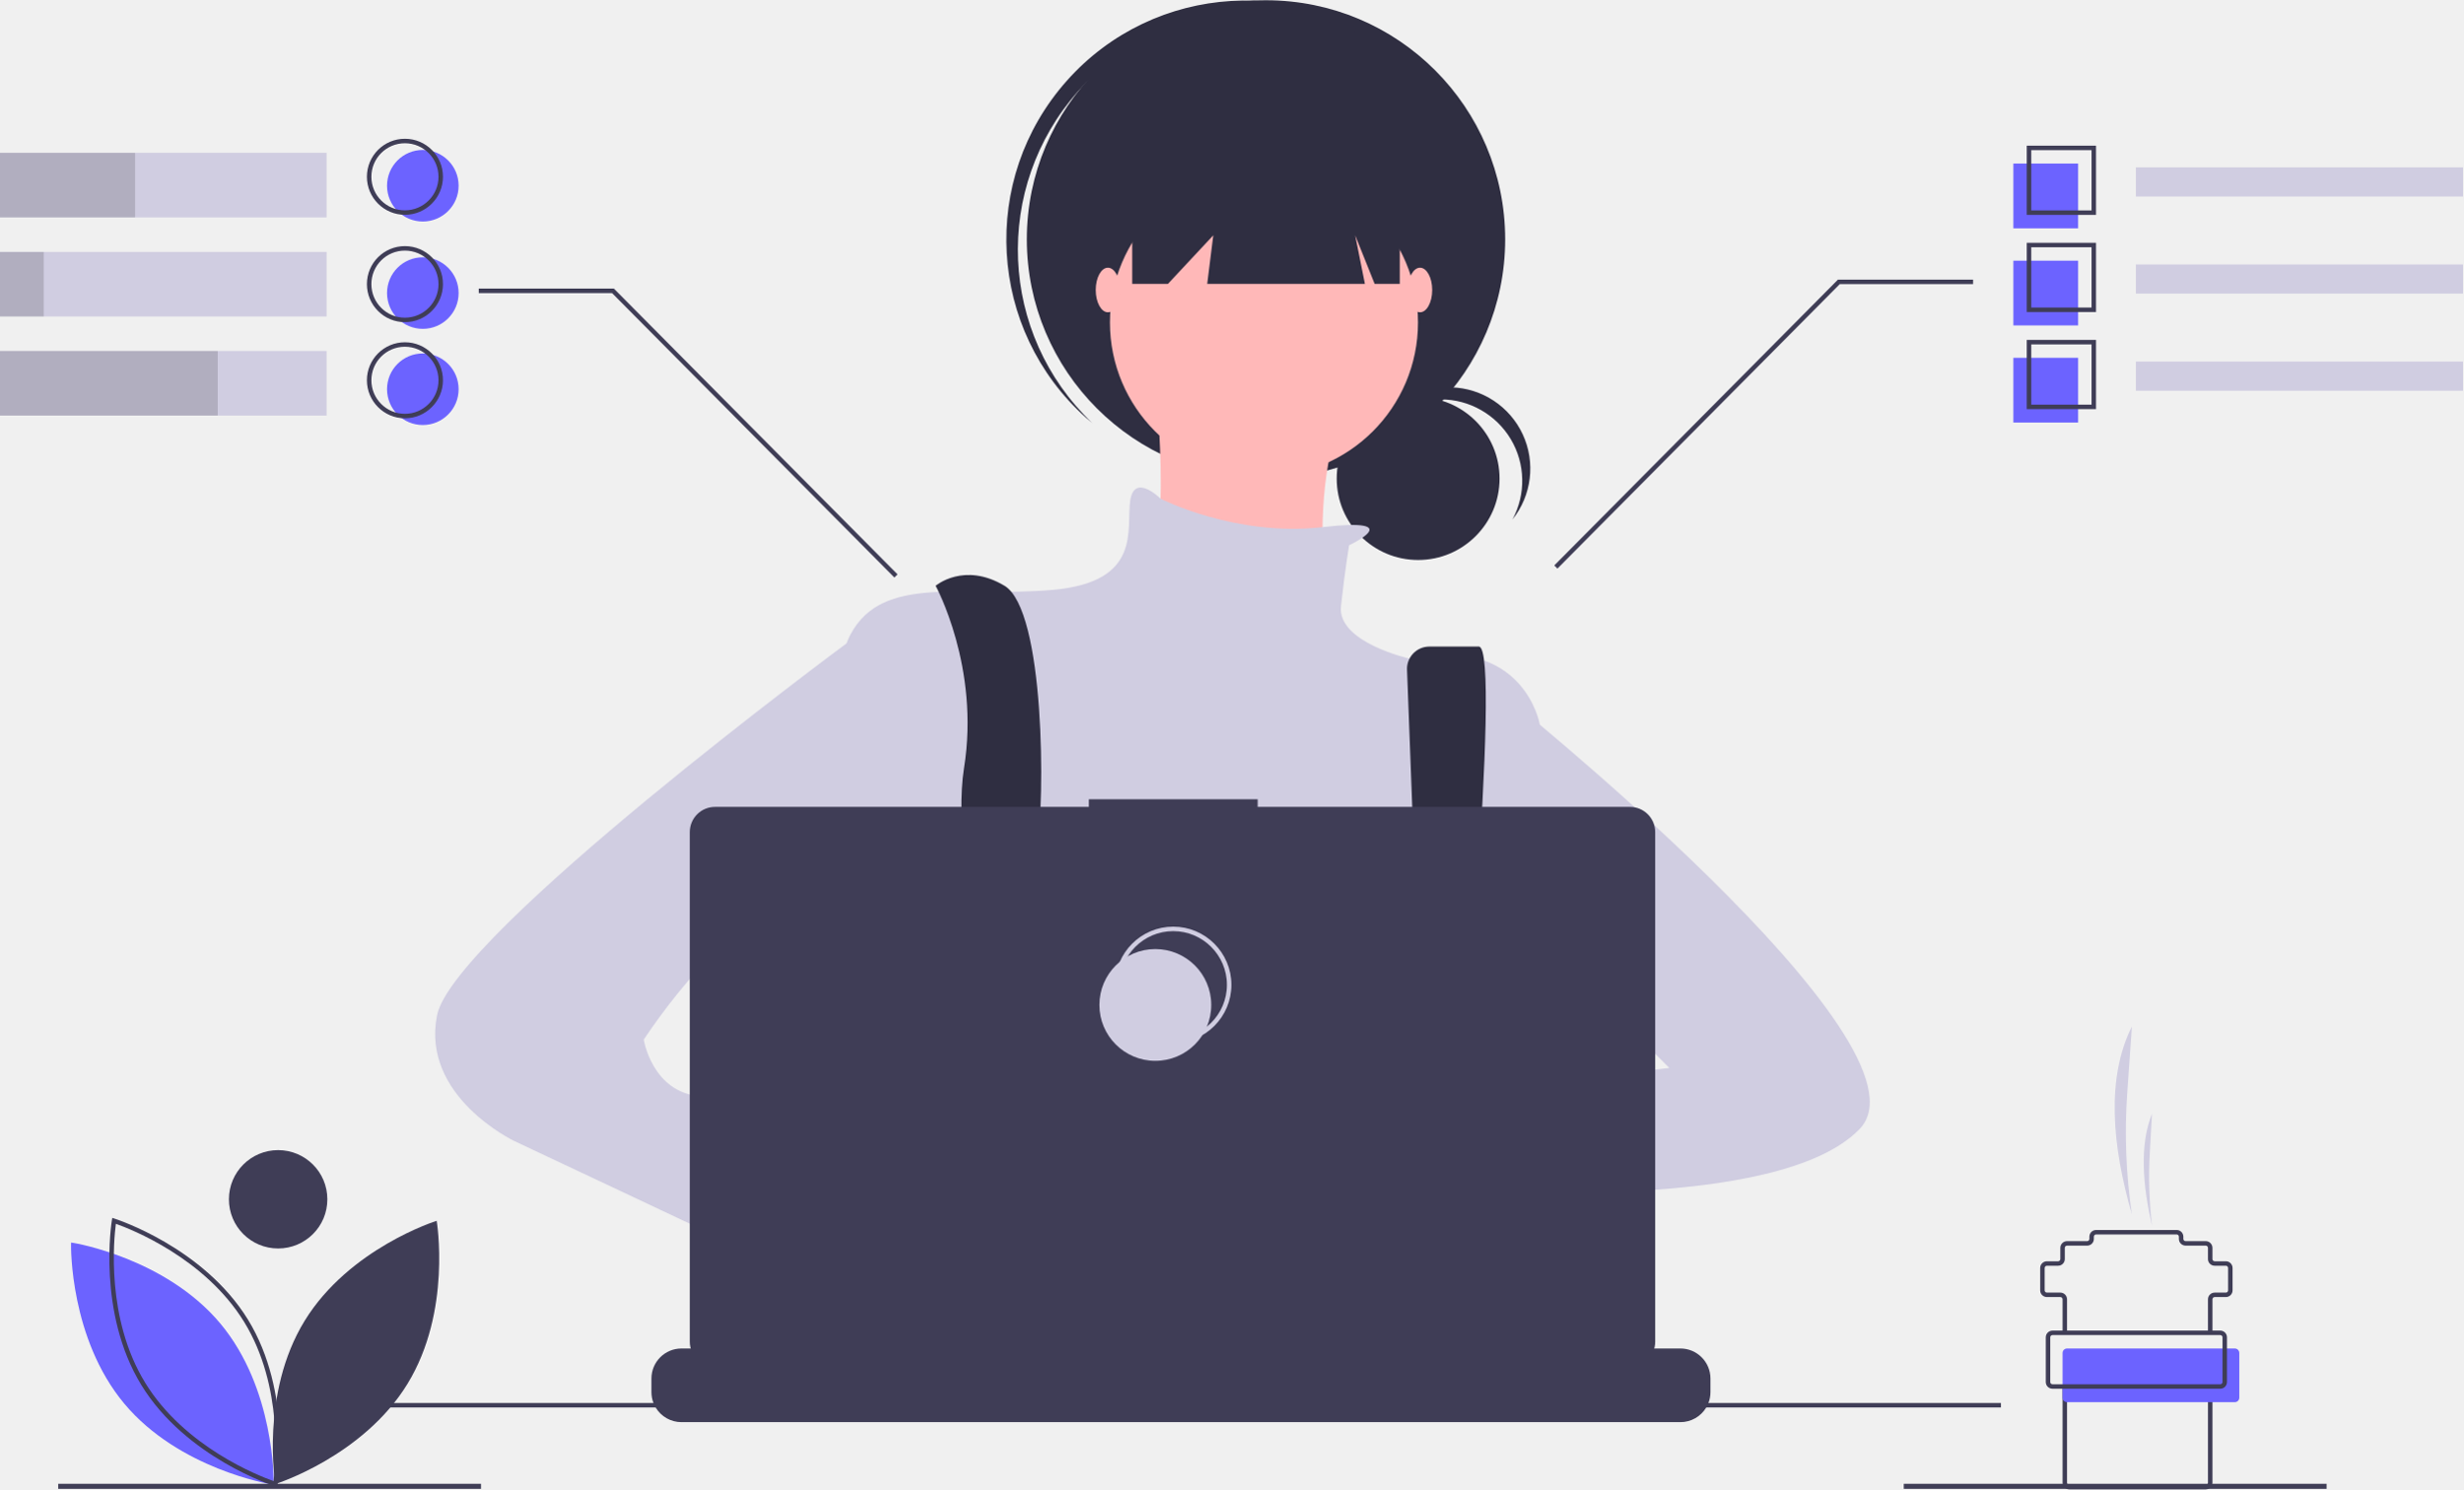
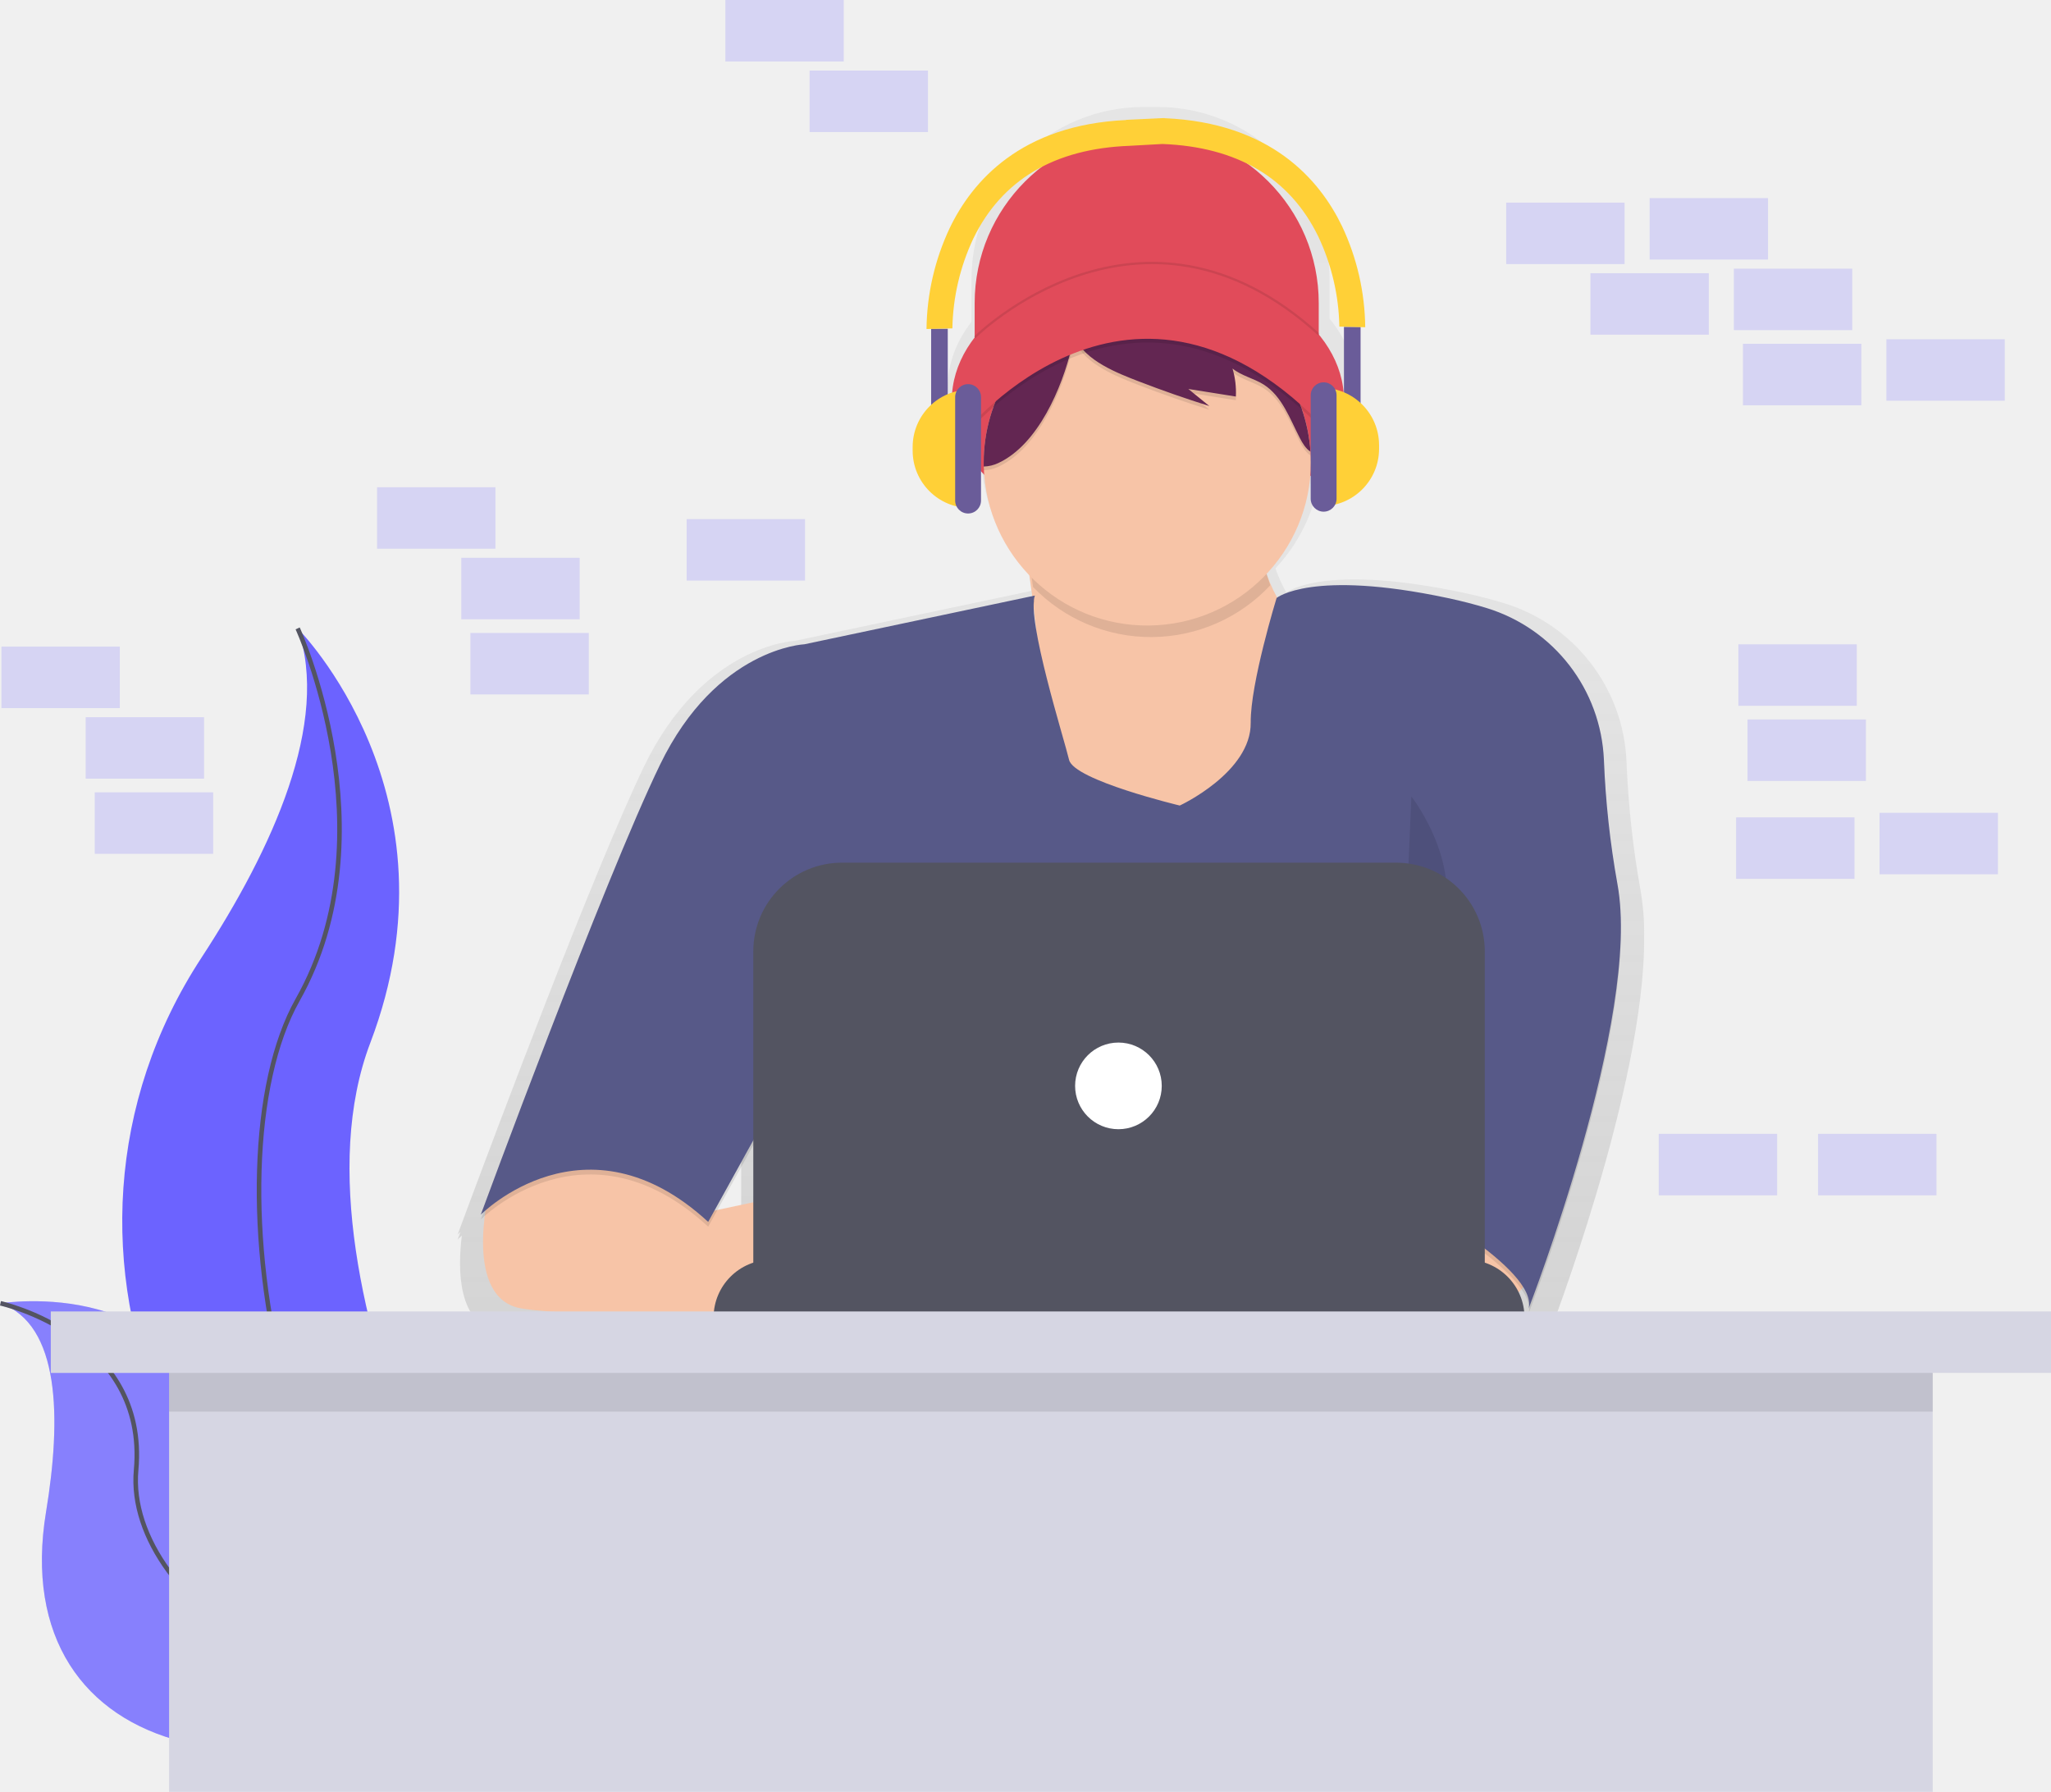
- <svg xmlns="http://www.w3.org/2000/svg" id="f61e7f2c-3df8-44b9-b514-d2b672d0e0d5" data-name="Layer 1" width="1101" height="666.051" viewBox="0 0 1101 666.051">
-   <circle cx="633.929" cy="214.02" r="36.396" fill="#2f2e41" />
-   <path d="M693.569,295.601a36.401,36.401,0,0,1,32.039,53.669,36.387,36.387,0,1,0-60.454-39.982A36.306,36.306,0,0,1,693.569,295.601Z" transform="translate(-49.50001 -116.9745)" fill="#2f2e41" />
-   <circle cx="565.919" cy="107.031" r="106.912" fill="#2f2e41" />
-   <path d="M531.51,157.671A106.893,106.893,0,0,1,679.677,146.461c-.874-.831-1.739-1.669-2.648-2.476A106.913,106.913,0,0,0,534.963,303.792c.908.808,1.842,1.568,2.77,2.339A106.893,106.893,0,0,1,531.51,157.671Z" transform="translate(-49.50001 -116.9745)" fill="#2f2e41" />
-   <circle cx="565.013" cy="144.178" r="68.859" fill="#ffb8b8" />
-   <path d="M565.587,282.898s9.06,83.356-5.436,92.416,83.356,21.745,83.356,21.745-14.497-90.604,21.745-114.161Z" transform="translate(-49.50001 -116.9745)" fill="#ffb8b8" />
-   <path d="M652.566,360.817s26.982-12.6-11.878-8.112-72.388-12.727-72.388-12.727-11.774-11.778-13.586.906,5.436,36.242-34.429,39.866-76.107-7.248-90.604,19.933-7.248,144.966-7.248,144.966,27.181,97.852,48.926,112.349,212.013-5.436,212.013-5.436L737.734,554.709V440.548s-7.248-39.866-57.986-28.993c0,0-32.617-7.248-30.805-23.557S652.566,360.817,652.566,360.817Z" transform="translate(-49.50001 -116.9745)" fill="#d0cde1" />
-   <path d="M478.55,727.245c1.12-4.88,1.87-7.64,1.87-7.64l-.58-3.97-5.97-40.54-2.51-17.1c21.74-9.06,27.18-50.74,27.18-50.74l.82-.49,3.71-2.22v-.01l13.32-7.99.27-.16,5.38,3.58,10.93,7.29c38.24,28.12,77.18,27.62,101.21,23.19,14.69-2.71,23.82-6.88,23.82-6.88l26.36-8.79.82-.27.81.12,15.46,2.34.28.05,1.28.19-3.58,24.75-5.19,35.97c13.71,7.26,25.9,20.9,36.56,37.71q3.54,5.58,6.86,11.61c2.88,5.2,5.63,10.61,8.25,16.15.32.66.63,1.33.94,2,1.01,2.17,2.01,4.36,2.98,6.56H473.75c.36-2.21.72-4.32,1.07-6.35a1.548,1.548,0,0,0,.04-.21c.13-.68.25-1.34.36-2C476.44,736.795,477.62,731.285,478.55,727.245Z" transform="translate(-49.50001 -116.9745)" fill="#2f2e41" />
-   <path d="M467.735,378.938s19.933,36.242,12.685,81.543S502.164,618.132,502.164,618.132l21.745-5.436s-14.497-94.228-10.872-115.973,3.624-106.912-14.497-117.785S467.735,378.938,467.735,378.938Z" transform="translate(-49.50001 -116.9745)" fill="#2f2e41" />
-   <path d="M678.473,416.6l7.617,200.626,14.497,9.06s20.839-220.167,9.966-220.167H688.43A9.97,9.97,0,0,0,678.473,416.6Z" transform="translate(-49.50001 -116.9745)" fill="#2f2e41" />
-   <circle cx="462.63" cy="487.567" r="9.06" fill="#6c63ff" />
-   <circle cx="643.838" cy="496.627" r="9.06" fill="#6c63ff" />
-   <polygon points="506.12 58.104 506.12 126.963 522.067 126.963 542.362 105.218 539.644 126.963 610.133 126.963 605.784 105.218 614.482 126.963 625.717 126.963 625.717 58.104 506.12 58.104" fill="#2f2e41" />
-   <ellipse cx="495.248" cy="129.681" rx="5.436" ry="9.966" fill="#ffb8b8" />
-   <ellipse cx="634.778" cy="129.681" rx="5.436" ry="9.966" fill="#ffb8b8" />
-   <path d="M721.425,612.695s-82.449-15.403-87.886,11.778,91.51,15.403,91.51,15.403Z" transform="translate(-49.50001 -116.9745)" fill="#ffb8b8" />
-   <path d="M719.613,426.052S917.129,583.702,880.888,621.756,706.929,648.937,706.929,648.937l9.06-45.302,79.731-9.06L755.855,554.709l-36.242,3.624Z" transform="translate(-49.50001 -116.9745)" fill="#d0cde1" />
-   <path d="M427.869,688.803l25.369,19.933s18.121,56.174,45.302,39.866S473.171,674.306,473.171,674.306l-30.805-10.872Z" transform="translate(-49.50001 -116.9745)" fill="#ffb8b8" />
-   <path d="M453.238,397.058l-25.301,7.614s-175.84,130.104-183.088,166.346S279.279,627.192,279.279,627.192l157.651,74.295,16.309-43.49-74.295-38.054s5.436-10.872-16.309-12.685S337.265,581.89,337.265,581.89s43.49-67.047,67.047-52.55,30.805,25.369,30.805,25.369Z" transform="translate(-49.50001 -116.9745)" fill="#d0cde1" />
-   <path d="M814.1,733.455v6.07a13.34,13.34,0,0,1-.91,4.87,13.682,13.682,0,0,1-.97,2,13.437,13.437,0,0,1-11.55,6.56H354.12a13.437,13.437,0,0,1-11.55-6.56,13.688,13.688,0,0,1-.97-2,13.342,13.342,0,0,1-.91-4.87v-6.07a13.426,13.426,0,0,1,13.43-13.43h25.74v-2.83a.559.559,0,0,1,.56-.56h13.43a.559.559,0,0,1,.56.56v2.83h8.39v-2.83a.559.559,0,0,1,.56-.56h13.43a.559.559,0,0,1,.56.56v2.83h8.4v-2.83a.559.559,0,0,1,.56-.56h13.43a.559.559,0,0,1,.56.56v2.83h8.39v-2.83a.559.559,0,0,1,.56-.56h13.43a.559.559,0,0,1,.56.56v2.83h8.39v-2.83a.559.559,0,0,1,.56-.56h13.43a.559.559,0,0,1,.56.56v2.83h8.4v-2.83a.559.559,0,0,1,.56-.56h13.43a.559.559,0,0,1,.56.56v2.83h8.39v-2.83a.559.559,0,0,1,.56-.56h105.2a.559.559,0,0,1,.56.56v2.83h8.4v-2.83a.559.559,0,0,1,.56-.56h13.43a.566.566,0,0,1,.56.56v2.83h8.39v-2.83a.559.559,0,0,1,.56-.56h13.43a.559.559,0,0,1,.56.56v2.83h8.39v-2.83a.559.559,0,0,1,.56-.56h13.43a.559.559,0,0,1,.56.56v2.83h8.4v-2.83a.559.559,0,0,1,.56-.56h13.43a.557.557,0,0,1,.55.56v2.83h8.4v-2.83a.559.559,0,0,1,.56-.56H738a.559.559,0,0,1,.56.56v2.83h8.39v-2.83a.559.559,0,0,1,.56-.56h13.43a.559.559,0,0,1,.56.56v2.83h39.17A13.426,13.426,0,0,1,814.1,733.455Z" transform="translate(-49.50001 -116.9745)" fill="#3f3d56" />
-   <rect x="161.448" y="627.416" width="733" height="2" fill="#3f3d56" />
-   <path d="M778.142,477.821H611.7v-3.431H536.228v3.431h-167.129a11.259,11.259,0,0,0-11.259,11.259v227.911A11.259,11.259,0,0,0,369.099,728.25H778.142a11.259,11.259,0,0,0,11.259-11.259V489.08A11.259,11.259,0,0,0,778.142,477.821Z" transform="translate(-49.50001 -116.9745)" fill="#3f3d56" />
-   <circle cx="524.448" cy="440.416" r="25" fill="none" stroke="#d0cde1" stroke-miterlimit="10" stroke-width="2" />
-   <circle cx="516.448" cy="449.416" r="25" fill="#d0cde1" />
-   <rect x="26.02" y="663.551" width="189" height="2.262" fill="#3f3d56" />
-   <rect x="851.02" y="663.551" width="189" height="2.262" fill="#3f3d56" />
-   <path d="M185.639,707.692c-19.911,32.506-13.061,72.941-13.061,72.941s39.133-12.269,59.044-44.775,13.061-72.941,13.061-72.941S205.55,675.185,185.639,707.692Z" transform="translate(-49.50001 -116.9745)" fill="#3f3d56" />
-   <path d="M171.766,780.901l-1.132-.179c-.409-.065-41.158-6.817-65.562-36.015-24.404-29.199-23.817-70.5-23.809-70.914l.024-1.146,1.132.179c.409.065,41.158,6.817,65.562,36.016h0c24.404,29.198,23.817,70.499,23.809,70.913Z" transform="translate(-49.50001 -116.9745)" fill="#6c63ff" />
-   <path d="M173.374,781.929l-1.094-.343c-.396-.124-39.721-12.756-59.598-45.206-19.877-32.451-13.263-73.223-13.194-73.631l.191-1.13,1.094.343c.396.124,39.721,12.756,59.598,45.207h0c19.877,32.45,13.263,73.222,13.194,73.63Zm-72.081-117.678c-.905,6.843-4.514,42.336,13.095,71.084,17.609,28.747,50.867,41.658,57.373,43.962.905-6.843,4.514-42.336-13.095-71.083h0C141.056,679.466,107.798,666.555,101.293,664.251Z" transform="translate(-49.50001 -116.9745)" fill="#3f3d56" />
-   <circle cx="124.321" cy="536.328" r="22" fill="#3f3d56" />
-   <polygon points="399.789 258.254 273.582 131.051 214 131.051 214 129.051 274.417 129.051 274.711 129.348 401.211 256.848 399.789 258.254" fill="#3f3d56" />
-   <polygon points="696.211 254.254 822.417 127.051 882 127.051 882 125.051 821.582 125.051 821.289 125.348 694.789 252.848 696.211 254.254" fill="#3f3d56" />
-   <rect x="0" y="68.34" width="146" height="28.877" fill="#d0cde1" />
-   <rect x="0" y="112.651" width="146" height="28.877" fill="#d0cde1" />
-   <rect x="0" y="156.963" width="146" height="28.877" fill="#d0cde1" />
-   <rect x="0" y="68.34" width="60.399" height="28.877" opacity="0.15" />
-   <rect y="112.651" width="19.554" height="28.877" opacity="0.15" />
-   <rect x="0" y="156.963" width="97.333" height="28.877" opacity="0.15" />
-   <rect x="954.776" y="74.827" width="146.224" height="13.03" fill="#d0cde1" />
-   <rect x="900" y="73.14" width="28.955" height="28.955" fill="#6c63ff" />
-   <rect x="900" y="116.573" width="28.955" height="28.955" fill="#6c63ff" />
-   <rect x="900" y="160.006" width="28.955" height="28.955" fill="#6c63ff" />
-   <path d="M986.455,213.07H955.5V182.115h30.955Zm-28.955-2h26.955V184.115H957.5Z" transform="translate(-49.50001 -116.9745)" fill="#3f3d56" />
-   <rect x="954.776" y="118.26" width="146.224" height="13.03" fill="#d0cde1" />
-   <path d="M986.455,256.503H955.5V225.548h30.955Zm-28.955-2h26.955V227.548H957.5Z" transform="translate(-49.50001 -116.9745)" fill="#3f3d56" />
-   <rect x="954.776" y="161.693" width="146.224" height="13.03" fill="#d0cde1" />
-   <path d="M986.455,299.936H955.5V268.981h30.955Zm-28.955-2h26.955V270.981H957.5Z" transform="translate(-49.50001 -116.9745)" fill="#3f3d56" />
-   <circle cx="189" cy="83.051" r="16" fill="#6c63ff" />
-   <circle cx="189" cy="131.051" r="16" fill="#6c63ff" />
-   <circle cx="189" cy="174.051" r="16" fill="#6c63ff" />
-   <path d="M230.5,213.025a17,17,0,1,1,17-17A17.019,17.019,0,0,1,230.5,213.025Zm0-32a15,15,0,1,0,15,15A15.017,15.017,0,0,0,230.5,181.025Z" transform="translate(-49.50001 -116.9745)" fill="#3f3d56" />
-   <path d="M230.5,261.025a17,17,0,1,1,17-17A17.019,17.019,0,0,1,230.5,261.025Zm0-32a15,15,0,1,0,15,15A15.017,15.017,0,0,0,230.5,229.025Z" transform="translate(-49.50001 -116.9745)" fill="#3f3d56" />
-   <path d="M230.5,304.025a17,17,0,1,1,17-17A17.019,17.019,0,0,1,230.5,304.025Zm0-32a15,15,0,1,0,15,15A15.017,15.017,0,0,0,230.5,272.025Z" transform="translate(-49.50001 -116.9745)" fill="#3f3d56" />
-   <path d="M1038.5,713.025h-2v-15a3.003,3.003,0,0,1,3-3h5a1.001,1.001,0,0,0,1-1v-10a1.001,1.001,0,0,0-1-1h-5a3.003,3.003,0,0,1-3-3v-5a1.001,1.001,0,0,0-1-1h-9a3.003,3.003,0,0,1-3-3v-1a1.001,1.001,0,0,0-1-1h-36a1.001,1.001,0,0,0-1,1v1a3.003,3.003,0,0,1-3,3h-9a1.001,1.001,0,0,0-1,1v5a3.003,3.003,0,0,1-3,3h-5a1.001,1.001,0,0,0-1,1v10a1.001,1.001,0,0,0,1,1h6a3.003,3.003,0,0,1,3,3v15h-2v-15a1.001,1.001,0,0,0-1-1h-6a3.003,3.003,0,0,1-3-3v-10a3.003,3.003,0,0,1,3-3h5a1.001,1.001,0,0,0,1-1v-5a3.003,3.003,0,0,1,3-3h9a1.001,1.001,0,0,0,1-1v-1a3.003,3.003,0,0,1,3-3h36a3.003,3.003,0,0,1,3,3v1a1.001,1.001,0,0,0,1,1h9a3.003,3.003,0,0,1,3,3v5a1.001,1.001,0,0,0,1,1h5a3.003,3.003,0,0,1,3,3v10a3.003,3.003,0,0,1-3,3h-5a1.001,1.001,0,0,0-1,1Z" transform="translate(-49.50001 -116.9745)" fill="#3f3d56" />
-   <path d="M1035.5,783.025h-61a3.003,3.003,0,0,1-3-3v-43h2v43a1.001,1.001,0,0,0,1,1h61a1.001,1.001,0,0,0,1-1v-43h2v43A3.003,3.003,0,0,1,1035.5,783.025Z" transform="translate(-49.50001 -116.9745)" fill="#3f3d56" />
-   <rect x="922" y="603.051" width="79" height="24" rx="2" fill="#6c63ff" />
-   <path d="M1042,738.025H967a3.003,3.003,0,0,1-3-3v-20a3.003,3.003,0,0,1,3-3h75a3.003,3.003,0,0,1,3,3v20A3.003,3.003,0,0,1,1042,738.025Zm-75-24a1.001,1.001,0,0,0-1,1v20a1.001,1.001,0,0,0,1,1h75a1.001,1.001,0,0,0,1-1v-20a1.001,1.001,0,0,0-1-1Z" transform="translate(-49.50001 -116.9745)" fill="#3f3d56" />
-   <path d="M1002.5,660.025v0a249.628,249.628,0,0,1-2.095-54.111L1002.5,576.025h0c-11.542,22.966-8.933,53.192,0,84Z" transform="translate(-49.50001 -116.9745)" fill="#d0cde1" />
-   <path d="M1011.5,665.025v0a183.497,183.497,0,0,1-1.008-32.209L1011.5,615.025h0c-5.553,13.67-4.298,31.662,0,50Z" transform="translate(-49.50001 -116.9745)" fill="#d0cde1" />
+ <svg xmlns="http://www.w3.org/2000/svg" id="6088ba52-b752-42bb-ac91-0a74df332082" data-name="Layer 1" width="900.94" height="787" viewBox="0 0 900.94 787">
+   <defs>
+     <linearGradient id="33dd52eb-d837-4874-aadb-63a17bd6edfc" x1="611.05" y1="646" x2="611.05" y2="103.5" gradientUnits="userSpaceOnUse">
+       <stop offset="0" stop-color="gray" stop-opacity="0.25" />
+       <stop offset="0.54" stop-color="gray" stop-opacity="0.12" />
+       <stop offset="1" stop-color="gray" stop-opacity="0.1" />
+     </linearGradient>
+   </defs>
+   <rect x="763.63" y="283" width="52" height="27" fill="#6c63ff" opacity="0.2" />
+   <rect x="767.63" y="316" width="52" height="27" fill="#6c63ff" opacity="0.2" />
+   <rect x="724.63" y="87" width="52" height="27" fill="#6c63ff" opacity="0.2" />
+   <rect x="761.63" y="118" width="52" height="27" fill="#6c63ff" opacity="0.2" />
+   <rect x="661.63" y="89" width="52" height="27" fill="#6c63ff" opacity="0.2" />
+   <rect x="828.63" y="149" width="52" height="27" fill="#6c63ff" opacity="0.2" />
+   <rect x="765.63" y="151" width="52" height="27" fill="#6c63ff" opacity="0.2" />
+   <rect x="698.63" y="120" width="52" height="27" fill="#6c63ff" opacity="0.2" />
+   <rect x="825.63" y="357" width="52" height="27" fill="#6c63ff" opacity="0.2" />
+   <rect x="762.63" y="359" width="52" height="27" fill="#6c63ff" opacity="0.2" />
+   <path d="M280.17,332.5s73.29,73.29,31.92,182S383,804.14,383,804.14s-1.2-.18-3.43-.57C229.05,777,154.26,604.85,238,477,269.08,429.41,294.62,373.64,280.17,332.5Z" transform="translate(-149.42 -56.5)" fill="#6c63ff" />
+   <path d="M280.17,332.5s41.37,89.84,0,163.12-7.09,279,102.84,308.52" transform="translate(-149.42 -56.5)" fill="none" stroke="#535461" stroke-miterlimit="10" stroke-width="2" />
+   <path d="M149.63,628.92s83.63-13.32,91.25,61.63S401.7,775.89,401.7,775.89s-1,.68-2.87,1.91c-126.49,83-247.4,52.89-229.17-57.36C176.43,679.45,175.87,638.28,149.63,628.92Z" transform="translate(-149.42 -56.5)" fill="#6c63ff" />
+   <path d="M149.63,628.92s83.63-13.32,91.25,61.63S401.7,775.89,401.7,775.89s-1,.68-2.87,1.91c-126.49,83-247.4,52.89-229.17-57.36C176.43,679.45,175.87,638.28,149.63,628.92Z" transform="translate(-149.42 -56.5)" fill="#f5f5f5" opacity="0.2" />
+   <path d="M149.63,628.92s64.91,14.25,59.58,73.27S305.61,832,401.7,775.89" transform="translate(-149.42 -56.5)" fill="none" stroke="#535461" stroke-miterlimit="10" stroke-width="2" />
+   <rect x="0.63" y="284" width="52" height="27" fill="#6c63ff" opacity="0.2" />
+   <rect x="37.63" y="315" width="52" height="27" fill="#6c63ff" opacity="0.2" />
+   <rect x="318.63" width="52" height="27" fill="#6c63ff" opacity="0.2" />
+   <rect x="728.63" y="498" width="52" height="27" fill="#6c63ff" opacity="0.2" />
+   <rect x="41.63" y="348" width="52" height="27" fill="#6c63ff" opacity="0.2" />
+   <rect x="355.63" y="31" width="52" height="27" fill="#6c63ff" opacity="0.2" />
+   <rect x="165.63" y="214" width="52" height="27" fill="#6c63ff" opacity="0.2" />
+   <rect x="202.63" y="245" width="52" height="27" fill="#6c63ff" opacity="0.2" />
+   <rect x="301.63" y="228" width="52" height="27" fill="#6c63ff" opacity="0.2" />
+   <rect x="206.63" y="278" width="52" height="27" fill="#6c63ff" opacity="0.2" />
+   <rect x="798.63" y="498" width="52" height="27" fill="#6c63ff" opacity="0.2" />
+   <path d="M870.07,447.61a412.25,412.25,0,0,1-6.18-56.71h0a76,76,0,0,0-53.46-69.38c-5.46-1.68-11.47-3.25-18.11-4.66-58.2-12.36-75.88-1.57-77.89-.15A74.63,74.63,0,0,1,710,307.1c-.1-.34-.19-.68-.29-1a74.51,74.51,0,0,0,19.91-44.89c9.71-9.84,15.38-21.72,15.38-34.51,0-11-4.2-21.32-11.55-30.25V179.07a75.57,75.57,0,0,0-75.57-75.57h-6.13a75.57,75.57,0,0,0-75.57,75.57v18.73c-6.67,8.61-10.45,18.44-10.45,28.88,0,12.52,5.44,24.16,14.78,33.88a74.52,74.52,0,0,0,20.74,46.34c.41,2.84.83,5.89,1.24,9.11L498.39,338s-40.14,1.65-66,55C410.52,438.19,367,554.29,354.11,588.85h0c-2.33,6.26-3.65,9.85-3.65,9.85s.43-.43,1.24-1.17l-1.24,3.37s.63-.64,1.83-1.69c-1.82,14.46-2.08,39.29,16.86,42.38,15.88,2.59,56.8,3.66,87.71,4.09v0H459c20.49.27,36.08.27,36.08.27v-.27H827.52v-3.41a22.91,22.91,0,0,0-1.83-9l.46-.56a18.25,18.25,0,0,1,3.45,8,8,8,0,0,1-.16.84l.2-.51a8.56,8.56,0,0,1-.2,2.71s42.65-109.89,42.19-175.51A111.17,111.17,0,0,0,870.07,447.61ZM604.22,330.86a76.25,76.25,0,0,1-1.06-9.48s0-.06,0-.09C603.53,324.38,603.89,327.58,604.22,330.86ZM475,566.9v26.19L458.6,596.6Z" transform="translate(-149.42 -56.5)" fill="url(#33dd52eb-d837-4874-aadb-63a17bd6edfc)" />
+   <path d="M503.71,57.57h0a75.57,75.57,0,0,1,75.57,75.57v32.24a0,0,0,0,1,0,0H428.14a0,0,0,0,1,0,0V133.14A75.57,75.57,0,0,1,503.71,57.57Z" fill="#e14b5a" />
+   <ellipse cx="504.24" cy="175.95" rx="86.14" ry="59.19" fill="#e14b5a" />
+   <path d="M598.44,289.79s18,94.07,0,119.44,55,35.41,55,35.41L729,417.16l10.57-67.65s-46-25.9-36.47-78.22Z" transform="translate(-149.42 -56.5)" fill="#f7c4a7" />
+   <path d="M821.46,606.89s4.76,20.61-21.14,24.31a146.45,146.45,0,0,1-46.08-.55l-5.71-51.77h60.25Z" transform="translate(-149.42 -56.5)" fill="#f7c4a7" />
+   <path d="M364.12,580.51S352.68,627,378.58,631.2s121,4.23,121,4.23v-55l-43.06,9.2L416.1,550.87Z" transform="translate(-149.42 -56.5)" fill="#f7c4a7" />
+   <path d="M604,320.18l-101.21,21.4s-38.58,1.59-63.42,52.85-78.75,197.66-78.75,197.66,46-46.51,99.89,3.17l35.94-65-7.93,103.06H767V584.69s58.13,31.18,53.91,48.62c0,0,49.75-128.18,39-186.43a396.18,396.18,0,0,1-5.94-54.5h0a73,73,0,0,0-51.38-66.67c-5.24-1.61-11-3.12-17.4-4.47-59.72-12.68-75,0-75,0s-11.57,37.64-11.36,54.7c.26,21.93-31.18,36.47-31.18,36.47s-46.51-11.1-48.62-20.08S600.28,330.75,604,320.18Z" transform="translate(-149.42 -56.5)" opacity="0.1" />
+   <path d="M604,318.07l-101.21,21.4s-38.58,1.59-63.42,52.85S360.61,590,360.61,590s46-46.51,99.89,3.17l35.94-65L488.51,631.2H767V582.58s58.13,31.18,53.91,48.62c0,0,49.75-128.18,39-186.43a396.18,396.18,0,0,1-5.94-54.5h0a73,73,0,0,0-51.38-66.67c-5.24-1.61-11-3.12-17.4-4.47-59.72-12.68-75,0-75,0s-11.57,37.64-11.36,54.7c.26,21.93-31.18,36.47-31.18,36.47s-46.51-11.1-48.62-20.08S600.28,328.64,604,318.07Z" transform="translate(-149.42 -56.5)" fill="#575988" />
+   <path d="M707.42,313.58a71.53,71.53,0,0,1-2.76-37.52L600,294.55s1.51,7.91,3.22,19.76a71.86,71.86,0,0,0,104.18-.73Z" transform="translate(-149.42 -56.5)" opacity="0.1" />
+   <path d="M725.27,259.67a71.88,71.88,0,0,1-143.73,1.74c0-.58,0-1.16,0-1.74a71.89,71.89,0,0,1,40.29-64.59q3.23-1.58,6.64-2.84a72.39,72.39,0,0,1,37-3.44h0a71.82,71.82,0,0,1,59.61,66.1Q725.27,257.27,725.27,259.67Z" transform="translate(-149.42 -56.5)" fill="#f7c4a7" />
+   <g opacity="0.1">
+     <path d="M628.36,193.93l.1-.06q-3.41,1.26-6.64,2.84a71.89,71.89,0,0,0-40.29,64.59c0,.58,0,1.16,0,1.74a16,16,0,0,0,6.45-1.55c17.52-8.18,28-33.2,32.16-50.65C621.64,204.59,623.05,197.55,628.36,193.93Z" transform="translate(-149.42 -56.5)" />
+     <path d="M683.37,195.94a71.28,71.28,0,0,0-17.87-5.51,23.06,23.06,0,0,1,12.83,8.06,32.86,32.86,0,0,1,3.93,7,72.07,72.07,0,0,0-60.45,1.25c4.51,9.89,18.5,15.28,27.84,18.89q15.34,5.92,31,10.83l-9.24-7.5,20.87,3.32a36.15,36.15,0,0,0-1.46-12.3c4,3.22,9.3,4.3,13.64,7,8.13,5.13,11.52,15,15.95,23.55,1.17,2.26,2.55,4.57,4.66,6A71.91,71.91,0,0,0,683.37,195.94Z" transform="translate(-149.42 -56.5)" />
+   </g>
+   <path d="M628.36,192.3l.1-.06q-3.41,1.26-6.64,2.84a71.89,71.89,0,0,0-40.29,64.59c0,.58,0,1.16,0,1.74a16,16,0,0,0,6.45-1.55c17.52-8.18,28-33.2,32.16-50.65C621.64,203,623.05,195.93,628.36,192.3Z" transform="translate(-149.42 -56.5)" fill="#632652" />
+   <path d="M683.37,194.32a71.28,71.28,0,0,0-17.87-5.51,23.06,23.06,0,0,1,12.83,8.06,32.86,32.86,0,0,1,3.93,7,72.07,72.07,0,0,0-60.45,1.25c4.51,9.89,18.5,15.28,27.84,18.89q15.34,5.92,31,10.83l-9.24-7.5,20.87,3.32a36.15,36.15,0,0,0-1.46-12.3c4,3.22,9.3,4.3,13.64,7,8.13,5.13,11.52,15,15.95,23.55,1.17,2.26,2.55,4.57,4.66,6A71.91,71.91,0,0,0,683.37,194.32Z" transform="translate(-149.42 -56.5)" fill="#632652" />
+   <path d="M573.33,247.82s74-92,159.61,0l-7.4-20.61s-40.17-58.66-68.7-46-56.55,21.67-56.55,21.67Z" transform="translate(-149.42 -56.5)" opacity="0.1" />
+   <path d="M573.33,246.19s74-92,159.61,0l-7.4-20.61s-40.17-58.66-68.7-46-56.55,21.67-56.55,21.67Z" transform="translate(-149.42 -56.5)" fill="#e14b5a" />
+   <path d="M512.55,444.38s-15.85,42.28,6.34,80.33-19.55,53.91-19.55,53.91" transform="translate(-149.42 -56.5)" opacity="0.1" />
+   <path d="M769.4,406.33s27.48,34.88,9.51,66.06S762,578.62,762,578.62" transform="translate(-149.42 -56.5)" opacity="0.1" />
+   <path d="M338.82,553.3H644.29a25.37,25.37,0,0,1,25.37,25.37v0a0,0,0,0,1,0,0H313.46a0,0,0,0,1,0,0v0A25.37,25.37,0,0,1,338.82,553.3Z" fill="#535461" />
+   <path d="M369.9,378.89H613.22a39,39,0,0,1,39,39V559.11a0,0,0,0,1,0,0H330.9a0,0,0,0,1,0,0V417.89A39,39,0,0,1,369.9,378.89Z" fill="#535461" />
+   <circle cx="491.29" cy="476.93" r="19.03" fill="#fff" />
+   <path d="M577.56,204.7s72.72-72.68,151.15-1.33" transform="translate(-149.42 -56.5)" fill="none" stroke="#000" stroke-miterlimit="10" opacity="0.1" />
+   <rect x="590.36" y="143.57" width="7.3" height="41.39" fill="#6a5c99" />
+   <path d="M580.62,170.35h0a25.16,25.16,0,0,1,25.16,25.16v1.62a25.16,25.16,0,0,1-25.16,25.16h0a0,0,0,0,1,0,0V170.35a0,0,0,0,1,0,0Z" fill="#ffd037" />
+   <rect x="575.75" y="167.92" width="11.36" height="56.81" rx="5.68" ry="5.68" fill="#6a5c99" />
+   <rect x="558.44" y="200.88" width="7.3" height="41.39" transform="translate(974.76 386.65) rotate(-180)" fill="#6a5c99" />
+   <path d="M550.32,227.66h0a25.16,25.16,0,0,1,25.16,25.16v1.62a25.16,25.16,0,0,1-25.16,25.16h0a0,0,0,0,1,0,0V227.66A0,0,0,0,1,550.32,227.66Z" transform="translate(976.38 450.76) rotate(180)" fill="#ffd037" />
+   <rect x="568.99" y="225.23" width="11.36" height="56.81" rx="5.68" ry="5.68" transform="translate(999.92 450.76) rotate(-180)" fill="#6a5c99" />
+   <path d="M738.92,155.83c-9.89-20.56-31.43-45.42-77.86-47.41v-.06l-.56,0h0l-16.45.78v.08c-46.12,2.12-67.56,26.89-77.42,47.38A106.59,106.59,0,0,0,556.41,201l5.68-.14,5.68-.13A96.65,96.65,0,0,1,577,161.21c12.52-25.72,35.56-39.39,68.47-40.66h0l14.55-.81h0C692.95,121,716,134.69,728.51,160.4a96.65,96.65,0,0,1,9.25,39.54l5.68.13,5.68.14A106.59,106.59,0,0,0,738.92,155.83Z" transform="translate(-149.42 -56.5)" fill="#ffd037" />
+   <rect x="74.28" y="579" width="774.71" height="208" fill="#d6d6e3" />
+   <rect x="74.28" y="593" width="774.71" height="27" opacity="0.1" />
+   <rect x="22.31" y="576" width="878.63" height="27" fill="#d6d6e3" />
</svg>
